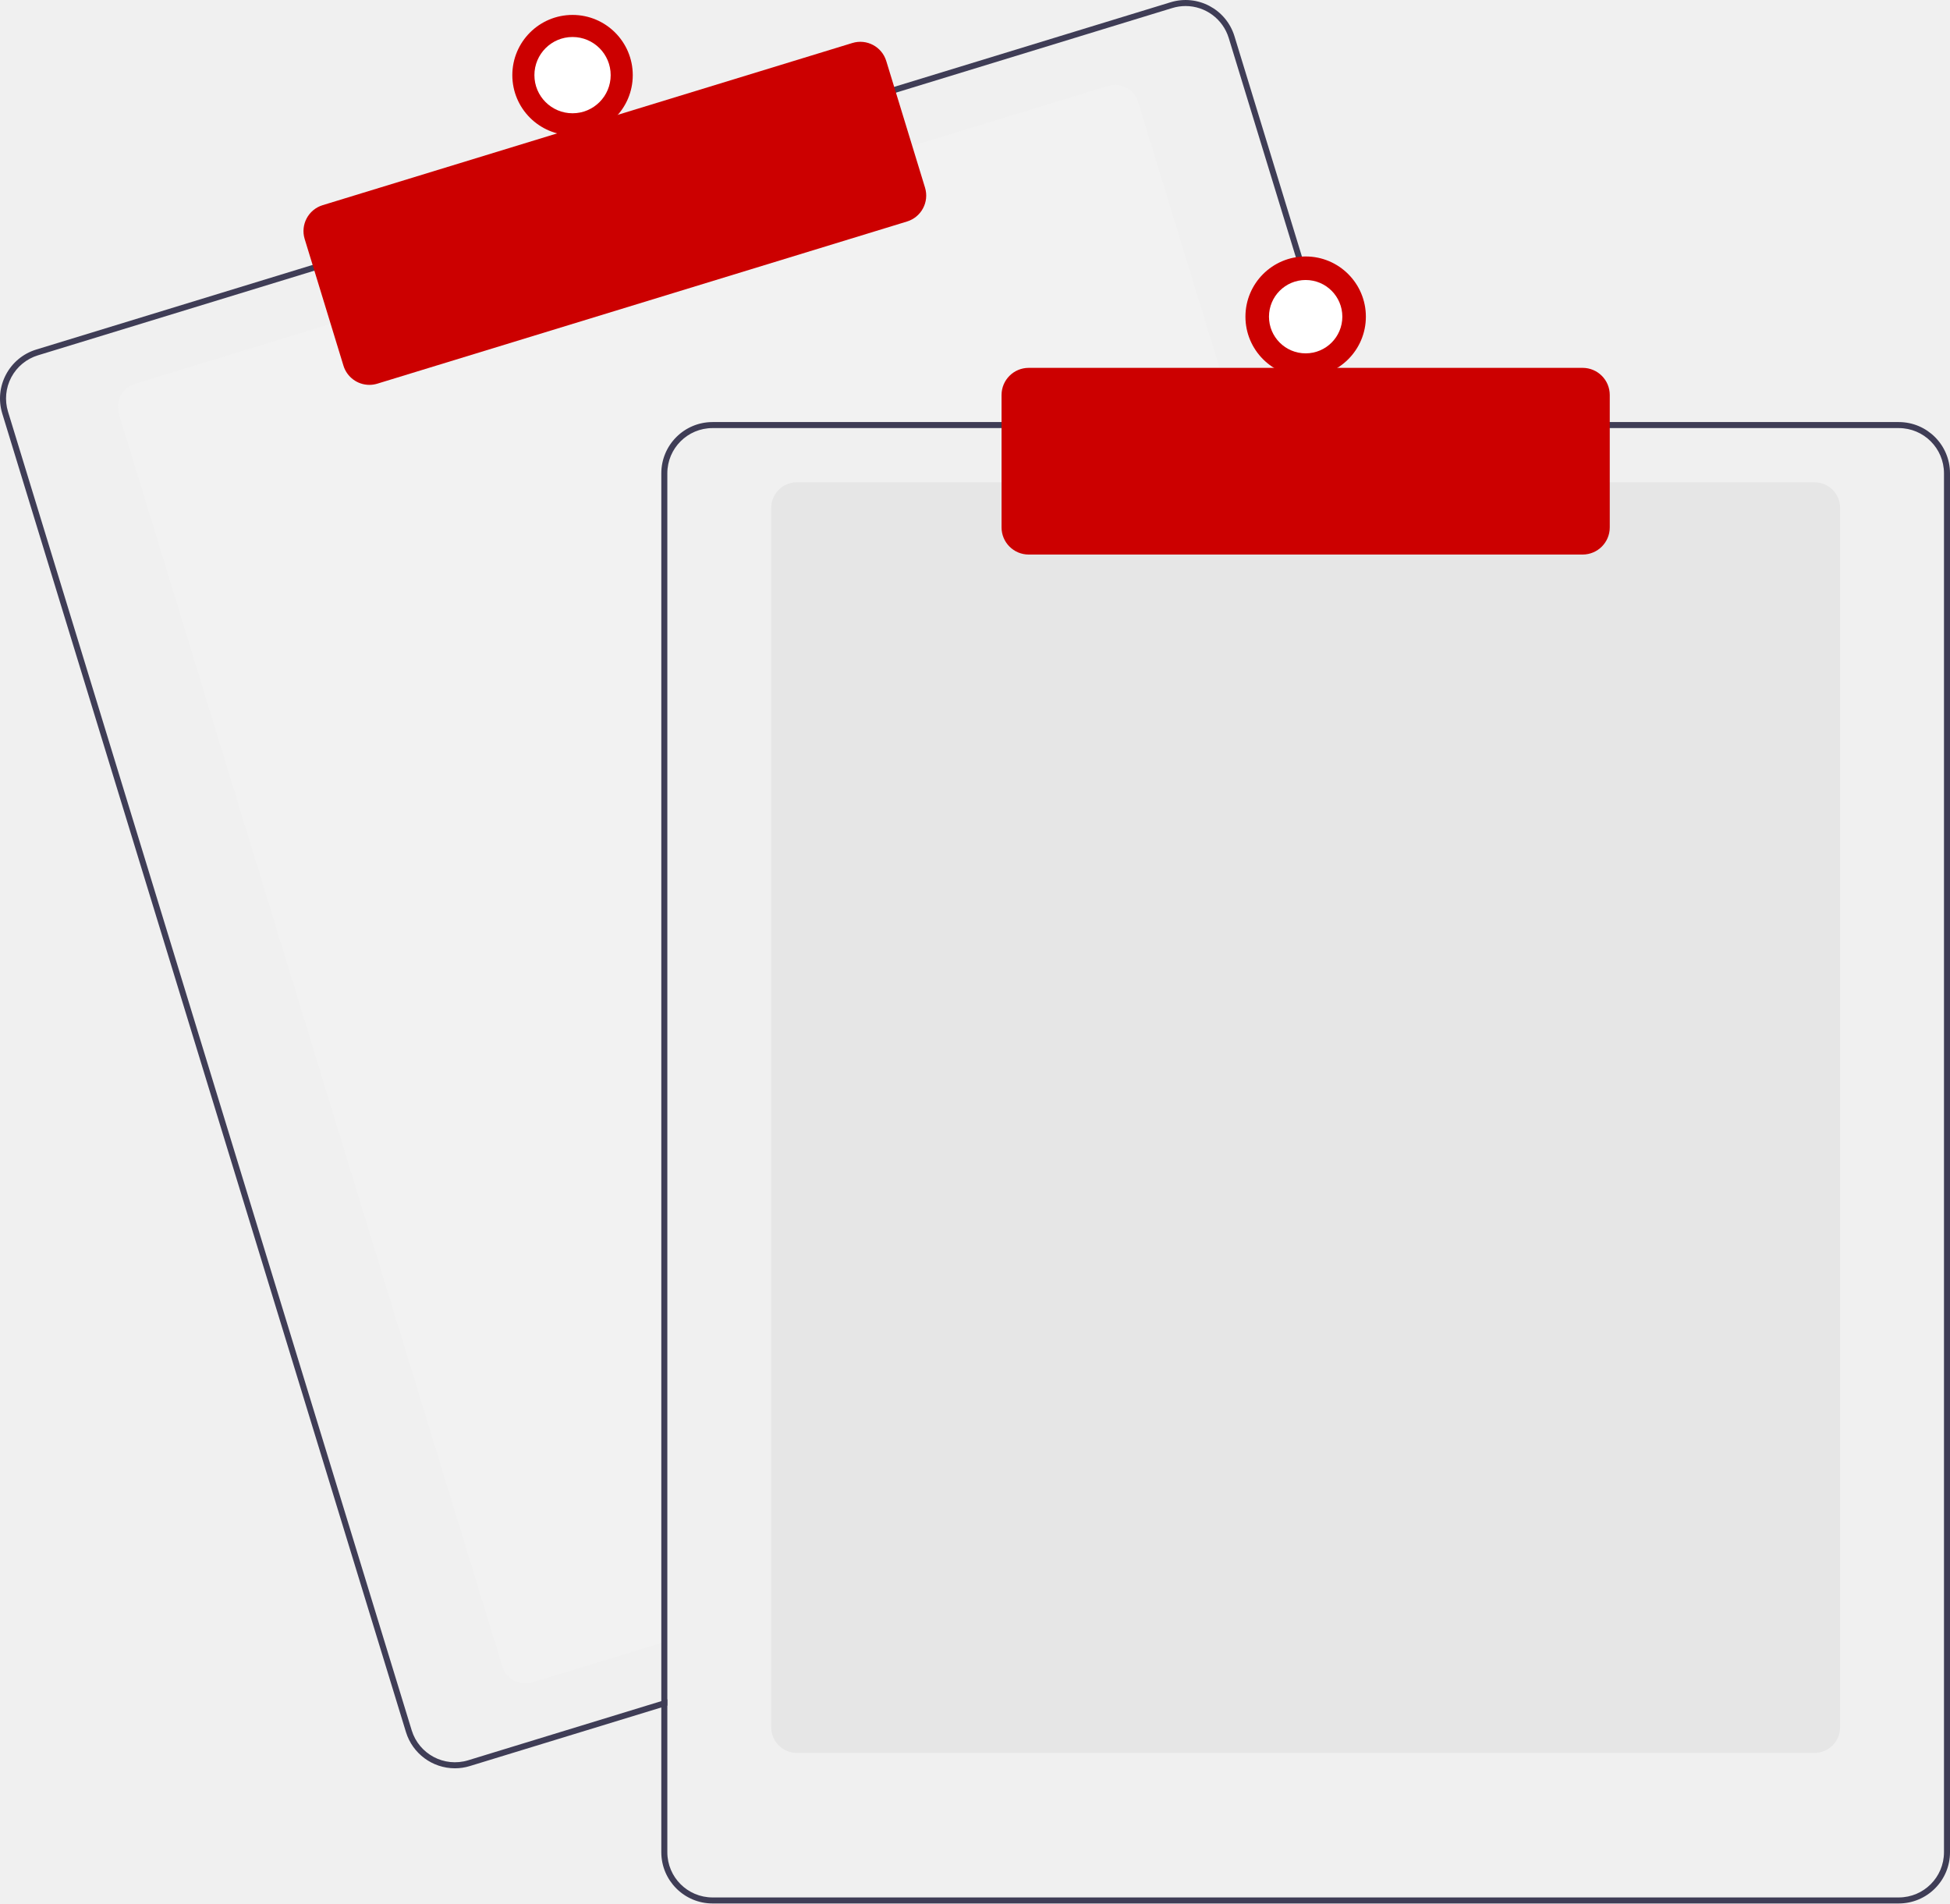
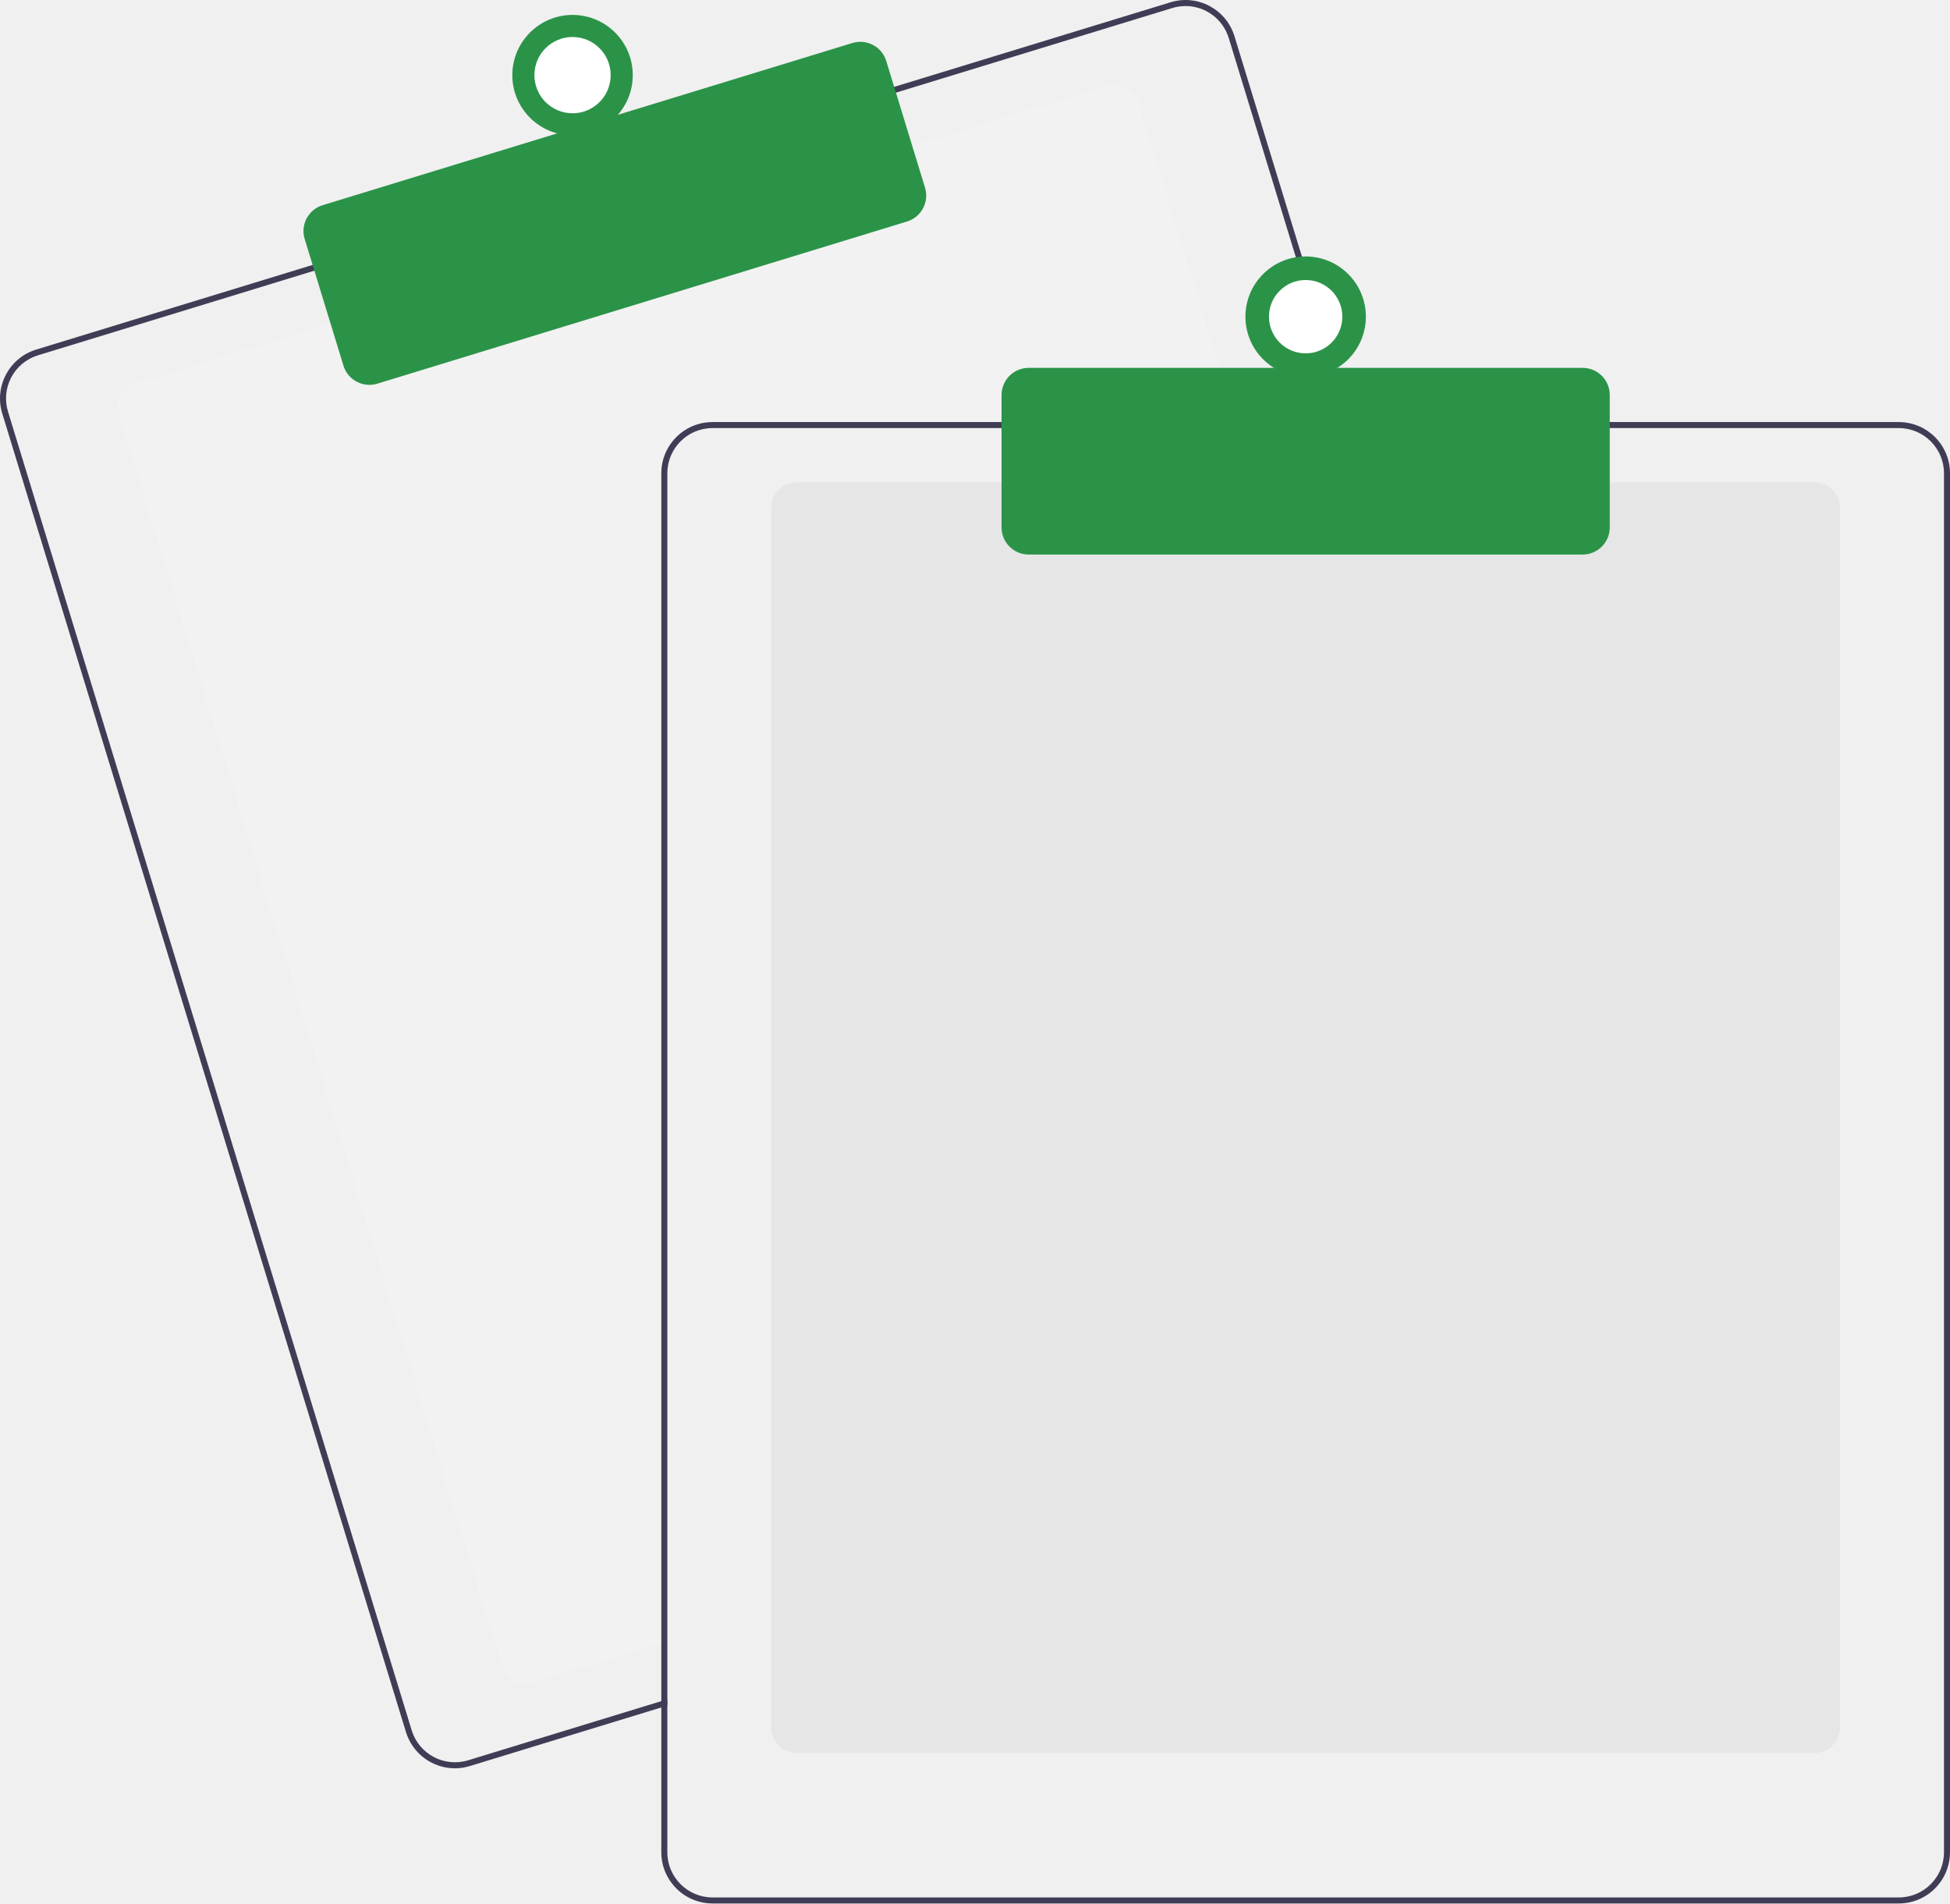
<svg xmlns="http://www.w3.org/2000/svg" id="currentIllo" data-name="Layer 1" width="647.636" height="632.174" viewBox="0 0 647.636 632.174" class="injected-svg illopage__image">
  <path d="M687.328,276.087H512.818a15.018,15.018,0,0,0-15,15v387.85l-2,.61-42.81,13.11a8.007,8.007,0,0,1-9.99-5.31L315.678,271.397a8.003,8.003,0,0,1,5.31-9.99l65.97-20.2,191.25-58.54,65.97-20.2a7.989,7.989,0,0,1,9.99,5.3l32.55,106.32Z" transform="translate(-276.1819 -133.9131)" fill="#f2f2f2" />
  <path d="M725.408,274.087l-39.23-128.14a16.994,16.994,0,0,0-21.23-11.28l-92.75,28.39L380.958,221.607l-92.75,28.4a17.015,17.015,0,0,0-11.28,21.23l134.08,437.93a17.027,17.027,0,0,0,16.26,12.03,16.789,16.789,0,0,0,4.97-.75l63.58-19.46,2-.62v-2.09l-2,.61-64.17,19.65a15.015,15.015,0,0,1-18.73-9.95l-134.07-437.94a14.979,14.979,0,0,1,9.95-18.73l92.75-28.4,191.24-58.54,92.75-28.4a15.156,15.156,0,0,1,4.41-.66,15.015,15.015,0,0,1,14.32,10.61l39.05,127.56.62,2h2.08Z" transform="translate(-276.1819 -133.9131)" fill="#3f3d56" />
-   <path d="M398.863,261.734a9.016,9.016,0,0,1-8.611-6.367l-12.88-42.072a8.999,8.999,0,0,1,5.971-11.24l175.939-53.864a9.009,9.009,0,0,1,11.241,5.971l12.88,42.072a9.01,9.01,0,0,1-5.971,11.241L401.492,261.339A8.976,8.976,0,0,1,398.863,261.734Z" transform="translate(-276.1819 -133.9131)" fill="#CC0000" />
-   <circle cx="190.154" cy="24.955" r="20" fill="#CC0000" />
+   <path d="M398.863,261.734a9.016,9.016,0,0,1-8.611-6.367l-12.88-42.072a8.999,8.999,0,0,1,5.971-11.24l175.939-53.864a9.009,9.009,0,0,1,11.241,5.971l12.88,42.072a9.01,9.01,0,0,1-5.971,11.241L401.492,261.339A8.976,8.976,0,0,1,398.863,261.734Z" transform="translate(-276.1819 -133.9131)" fill="#2B9348" />
+   <circle cx="190.154" cy="24.955" r="20" fill="#2B9348" />
  <circle cx="190.154" cy="24.955" r="12.665" fill="#fff" />
  <path d="M878.818,716.087h-338a8.51,8.51,0,0,1-8.5-8.5v-405a8.51,8.51,0,0,1,8.5-8.5h338a8.51,8.51,0,0,1,8.5,8.5v405A8.51,8.51,0,0,1,878.818,716.087Z" transform="translate(-276.1819 -133.9131)" fill="#e6e6e6" />
  <path d="M723.318,274.087h-210.5a17.024,17.024,0,0,0-17,17v407.8l2-.61v-407.19a15.018,15.018,0,0,1,15-15H723.938Zm183.5,0h-394a17.024,17.024,0,0,0-17,17v458a17.024,17.024,0,0,0,17,17h394a17.024,17.024,0,0,0,17-17v-458A17.024,17.024,0,0,0,906.818,274.087Zm15,475a15.018,15.018,0,0,1-15,15h-394a15.018,15.018,0,0,1-15-15v-458a15.018,15.018,0,0,1,15-15h394a15.018,15.018,0,0,1,15,15Z" transform="translate(-276.1819 -133.9131)" fill="#3f3d56" />
-   <path d="M801.818,318.087h-184a9.01,9.01,0,0,1-9-9v-44a9.01,9.01,0,0,1,9-9h184a9.01,9.01,0,0,1,9,9v44A9.01,9.01,0,0,1,801.818,318.087Z" transform="translate(-276.1819 -133.9131)" fill="#CC0000" />
-   <circle cx="433.636" cy="105.174" r="20" fill="#CC0000" />
+   <path d="M801.818,318.087h-184a9.01,9.01,0,0,1-9-9v-44a9.01,9.01,0,0,1,9-9h184a9.01,9.01,0,0,1,9,9v44A9.01,9.01,0,0,1,801.818,318.087Z" transform="translate(-276.1819 -133.9131)" fill="#2B9348" />
+   <circle cx="433.636" cy="105.174" r="20" fill="#2B9348" />
  <circle cx="433.636" cy="105.174" r="12.182" fill="#fff" />
</svg>
